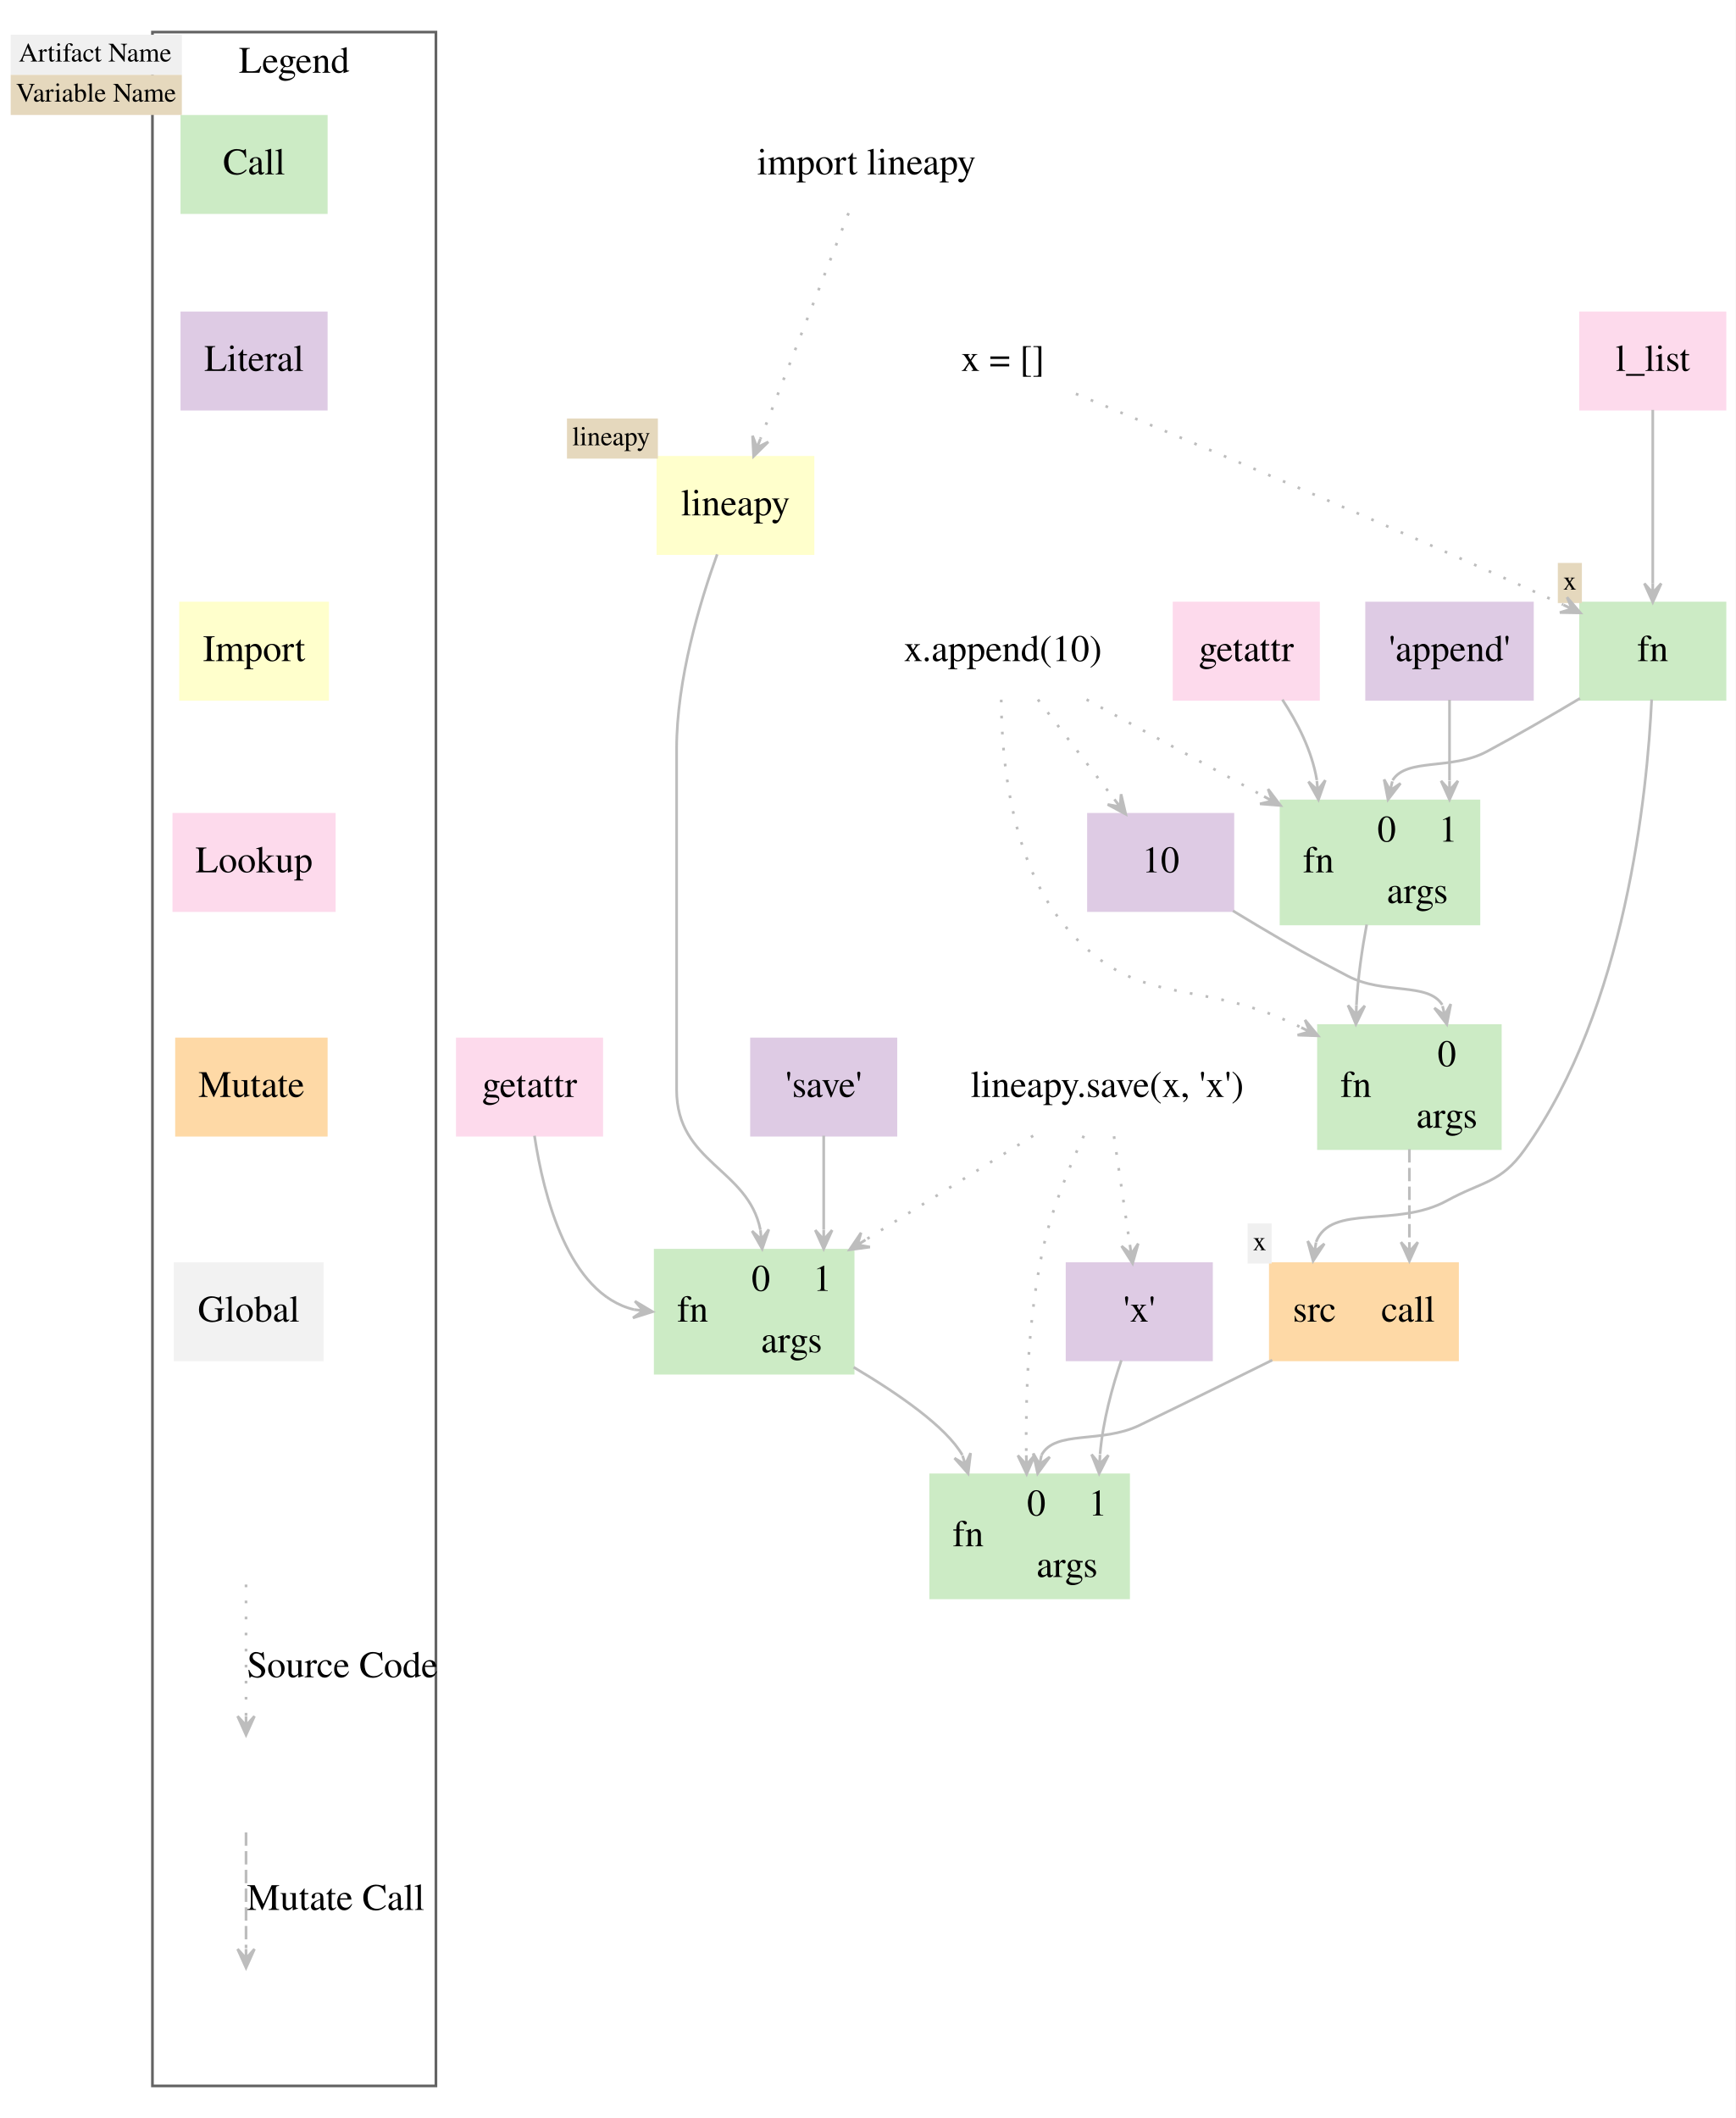
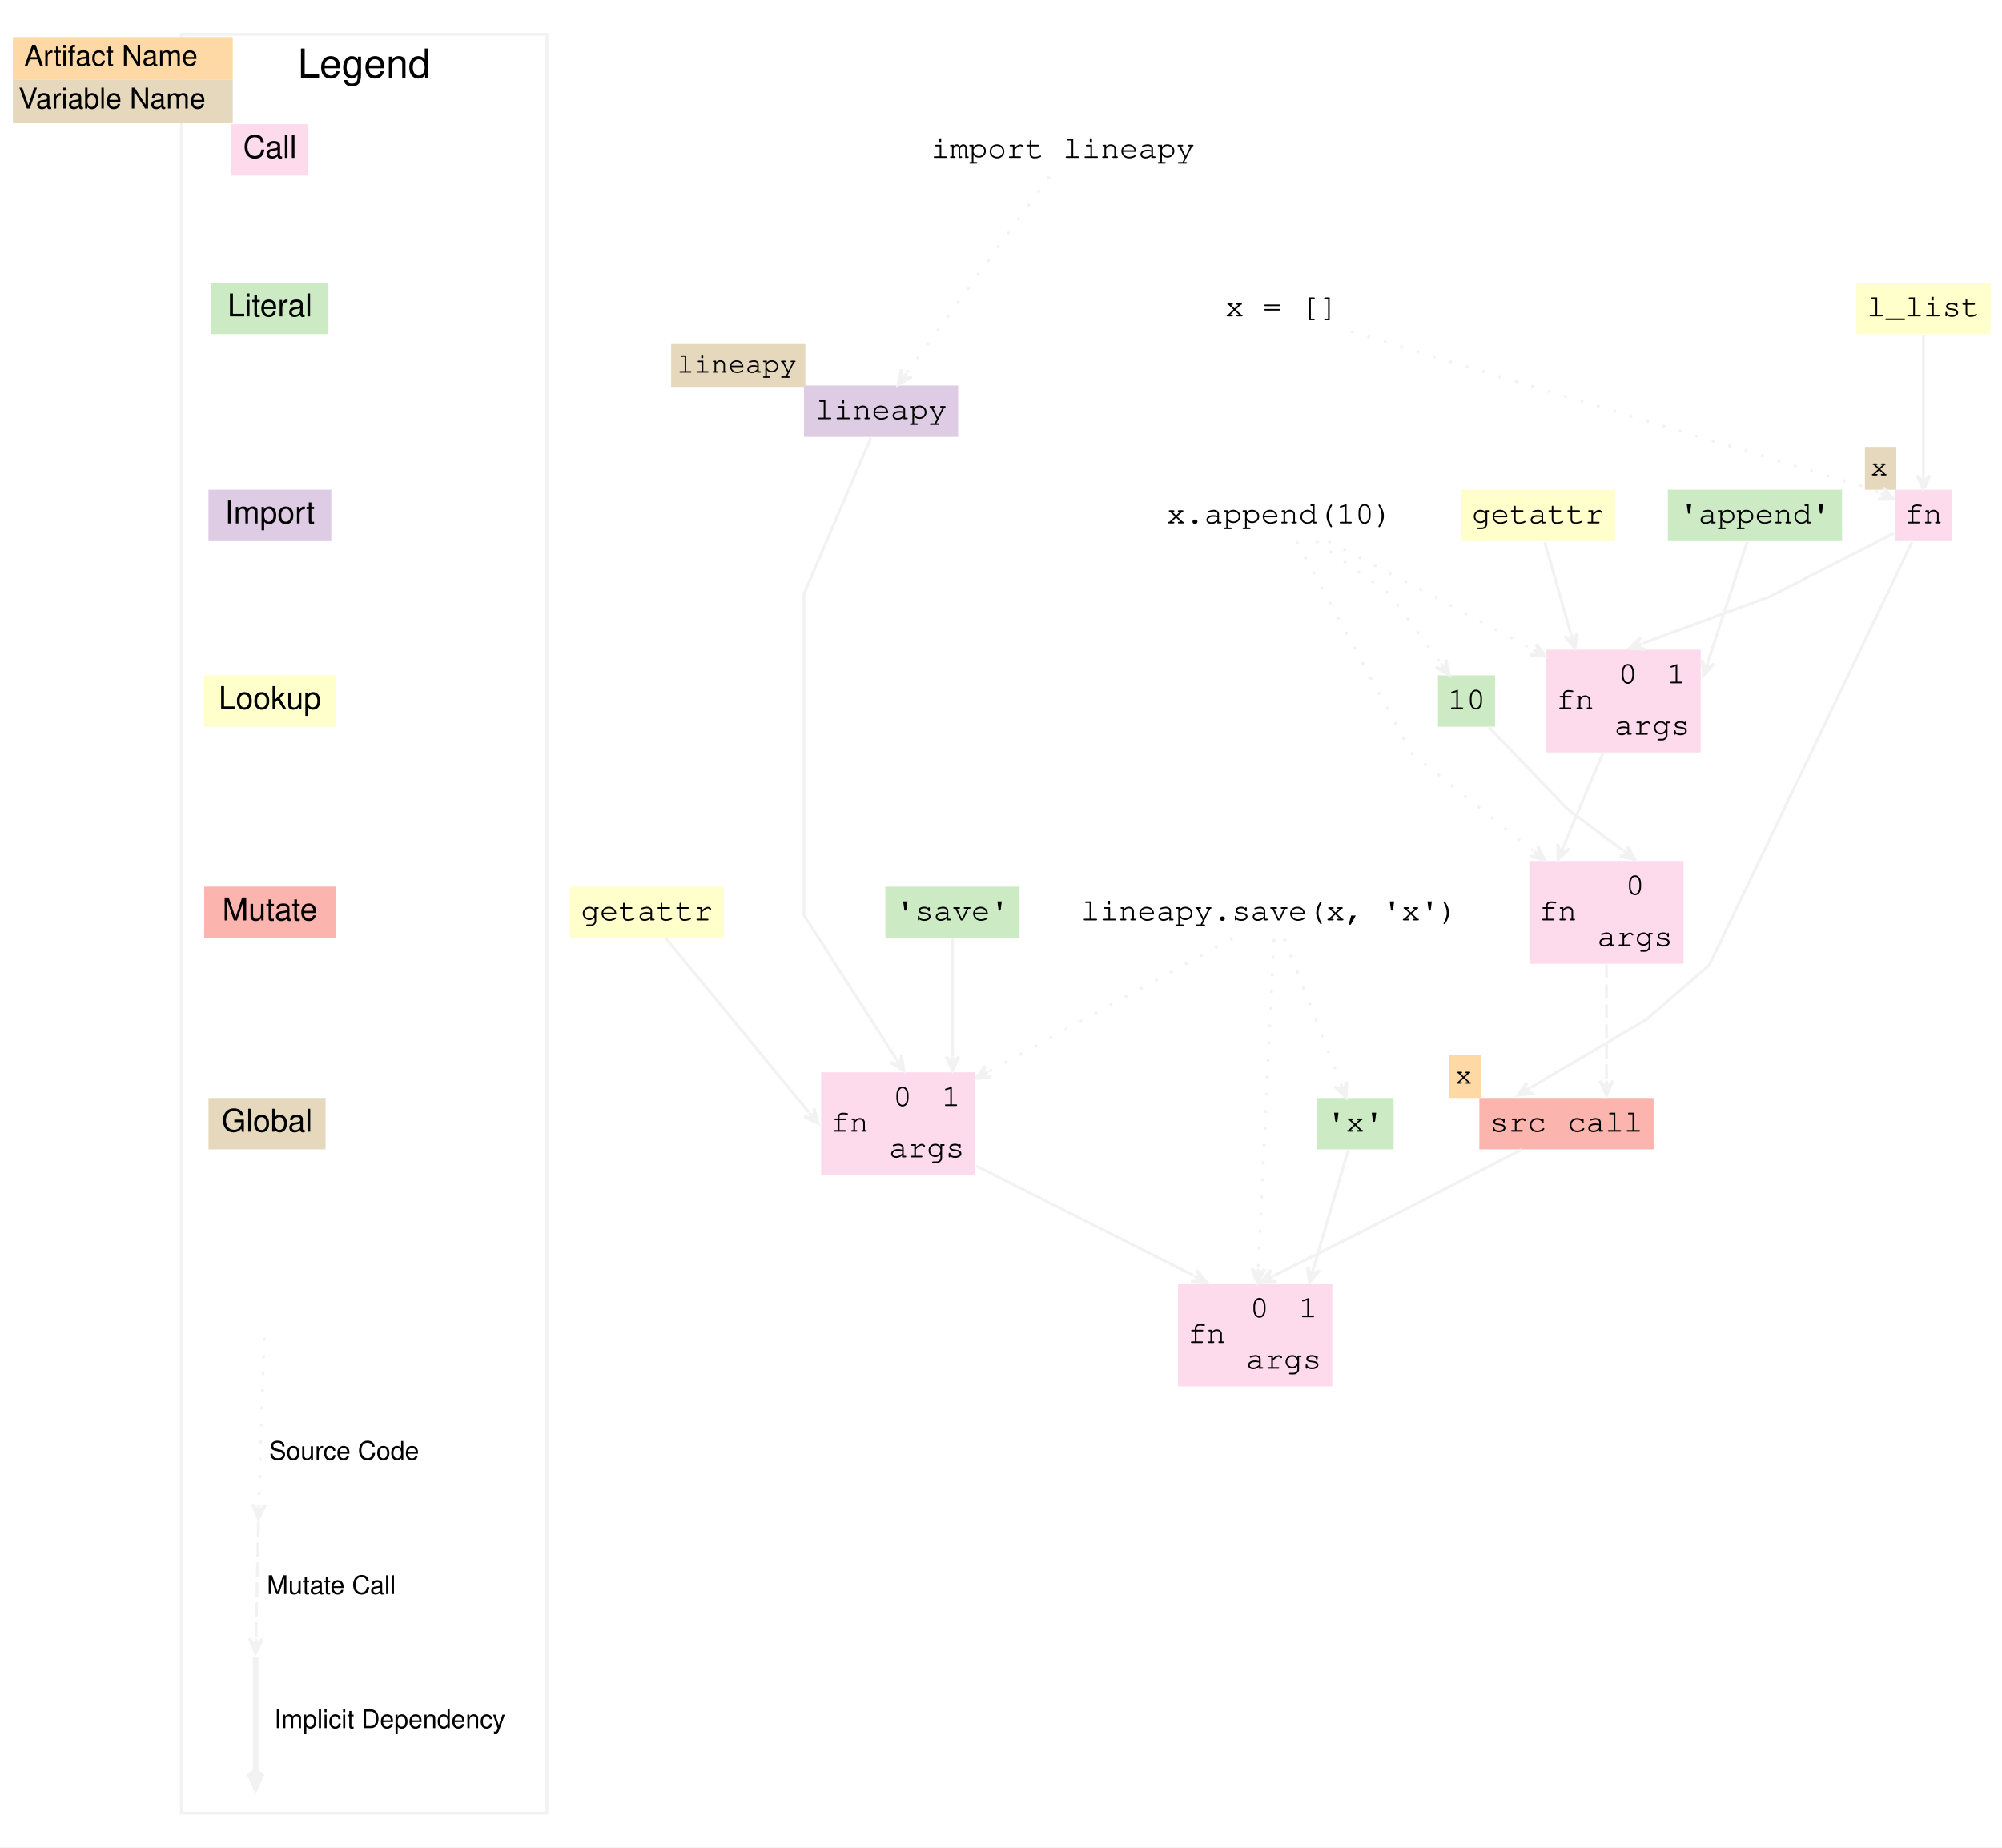
- <svg xmlns="http://www.w3.org/2000/svg" width="649pt" height="792pt" viewBox="0.00 0.00 649.00 792.00">
-   <g id="graph0" class="graph" transform="scale(1 1) rotate(0) translate(4 788)">
-     <polygon fill="white" stroke="transparent" points="-4,4 -4,-788 645,-788 645,4 -4,4" />
-     <g id="clust1" class="cluster">
-       <polygon fill="none" stroke="#636363" points="53,-8 53,-776 159,-776 159,-8 53,-8" />
-       <text text-anchor="middle" x="106" y="-760.8" font-family="Times,serif" font-size="14.00">Legend</text>
-     </g>
-     <g id="node1" class="node">
-       <polygon fill="#ccebc5" stroke="#ccebc5" points="64,-708.5 64,-744.5 118,-744.5 118,-708.5 64,-708.5" />
-       <text text-anchor="middle" x="91" y="-722.8" font-family="Times,serif" font-size="14.00">Call</text>
-       <polygon fill="#f0f0f0" stroke="transparent" points="0,-760 0,-775 64,-775 64,-760 0,-760" />
-       <text text-anchor="start" x="3" y="-765" font-family="Times,serif" font-size="10.00">Artifact Name</text>
-       <polygon fill="#e5d8bd" stroke="transparent" points="0,-745 0,-760 64,-760 64,-745 0,-745" />
-       <text text-anchor="start" x="2" y="-750" font-family="Times,serif" font-size="10.00">Variable Name</text>
-     </g>
-     <g id="node2" class="node">
-       <polygon fill="#decbe4" stroke="#decbe4" points="118,-671 64,-671 64,-635 118,-635 118,-671" />
-       <text text-anchor="middle" x="91" y="-649.3" font-family="Times,serif" font-size="14.00">Literal</text>
-     </g>
-     <g id="node3" class="node">
-       <polygon fill="#ffffcc" stroke="#ffffcc" points="118.5,-562.5 63.5,-562.5 63.5,-526.5 118.5,-526.5 118.5,-562.5" />
-       <text text-anchor="middle" x="91" y="-540.8" font-family="Times,serif" font-size="14.00">Import</text>
-     </g>
-     <g id="node4" class="node">
-       <polygon fill="#fddaec" stroke="#fddaec" points="121,-483.5 61,-483.5 61,-447.5 121,-447.5 121,-483.5" />
-       <text text-anchor="middle" x="91" y="-461.8" font-family="Times,serif" font-size="14.00">Lookup</text>
-     </g>
-     <g id="node5" class="node">
-       <polygon fill="#fed9a6" stroke="#fed9a6" points="62,-363.5 62,-399.5 118,-399.5 118,-363.5 62,-363.5" />
-       <text text-anchor="middle" x="90" y="-377.8" font-family="Times,serif" font-size="14.00">Mutate</text>
-     </g>
-     <g id="node6" class="node">
-       <polygon fill="#f2f2f2" stroke="#f2f2f2" points="116.5,-315.5 61.5,-315.5 61.5,-279.5 116.5,-279.5 116.5,-315.5" />
-       <text text-anchor="middle" x="89" y="-293.8" font-family="Times,serif" font-size="14.00">Global</text>
-     </g>
-     <g id="edge7" class="edge">
-       <path fill="none" stroke="#bdbdbd" stroke-dasharray="1,5" d="M88,-195.48C88,-181.66 88,-162 88,-146.49" />
-       <polygon fill="#bdbdbd" stroke="#bdbdbd" points="88,-139.25 91.15,-146.25 88,-142.75 88,-146.25 88,-146.25 88,-146.25 88,-142.75 84.85,-146.25 88,-139.25 88,-139.25" />
-       <text text-anchor="middle" x="124" y="-160.8" font-family="Times,serif" font-size="14.00">Source Code</text>
-     </g>
-     <g id="edge8" class="edge">
-       <path fill="none" stroke="#bdbdbd" stroke-dasharray="5,2" d="M88,-102.8C88,-90.36 88,-73.36 88,-59.5" />
-       <polygon fill="#bdbdbd" stroke="#bdbdbd" points="88,-52.18 91.15,-59.18 88,-55.68 88,-59.18 88,-59.18 88,-59.18 88,-55.68 84.85,-59.18 88,-52.18 88,-52.18" />
-       <text text-anchor="middle" x="121.5" y="-73.8" font-family="Times,serif" font-size="14.00">Mutate Call</text>
-     </g>
-     <g id="node10" class="node">
-       <polygon fill="#ffffcc" stroke="#ffffcc" points="300,-617 242,-617 242,-581 300,-581 300,-617" />
-       <text text-anchor="middle" x="271" y="-595.3" font-family="Times,serif" font-size="14.00">lineapy</text>
-       <polygon fill="#e5d8bd" stroke="transparent" points="208,-616.5 208,-631.5 242,-631.5 242,-616.5 208,-616.5" />
-       <text text-anchor="start" x="210" y="-621.5" font-family="Times,serif" font-size="10.00">lineapy</text>
-     </g>
-     <g id="node22" class="node">
-       <polygon fill="#ccebc5" stroke="#ccebc5" points="241,-274.5 241,-320.5 315,-320.5 315,-274.5 241,-274.5" />
-       <text text-anchor="middle" x="255" y="-293.8" font-family="Times,serif" font-size="14.00">fn</text>
-       <polyline fill="none" stroke="#ccebc5" points="269,-274.5 269,-320.5 " />
-       <text text-anchor="middle" x="280.5" y="-305.3" font-family="Times,serif" font-size="14.00">0</text>
-       <polyline fill="none" stroke="#ccebc5" points="292,-297.5 292,-320.5 " />
-       <text text-anchor="middle" x="303.5" y="-305.3" font-family="Times,serif" font-size="14.00">1</text>
-       <polyline fill="none" stroke="#ccebc5" points="269,-297.5 315,-297.5 " />
-       <text text-anchor="middle" x="292" y="-282.3" font-family="Times,serif" font-size="14.00">args</text>
-     </g>
-     <g id="edge18" class="edge">
-       <path fill="none" stroke="#bdbdbd" d="M264.16,-580.72C257.7,-562.82 249,-533.9 249,-508 249,-508 249,-508 249,-380.5 249,-353.05 275.74,-351.16 280.33,-328.1" />
-       <polygon fill="#bdbdbd" stroke="#bdbdbd" points="281,-321 283.48,-328.26 280.67,-324.48 280.34,-327.97 280.34,-327.97 280.34,-327.97 280.67,-324.48 277.21,-327.67 281,-321 281,-321" />
-     </g>
-     <g id="node11" class="node">
-       <polygon fill="#fddaec" stroke="#fddaec" points="641,-671 587,-671 587,-635 641,-635 641,-671" />
-       <text text-anchor="middle" x="614" y="-649.3" font-family="Times,serif" font-size="14.00">l_list</text>
-     </g>
-     <g id="node12" class="node">
-       <polygon fill="#ccebc5" stroke="#ccebc5" points="587,-526.5 587,-562.5 641,-562.5 641,-526.5 587,-526.5" />
-       <text text-anchor="middle" x="614" y="-540.8" font-family="Times,serif" font-size="14.00">fn</text>
-       <polygon fill="#e5d8bd" stroke="transparent" points="578.5,-562.5 578.5,-577.5 587.5,-577.5 587.5,-562.5 578.5,-562.5" />
-       <text text-anchor="start" x="580.5" y="-567.5" font-family="Times,serif" font-size="10.00">x</text>
-     </g>
-     <g id="edge9" class="edge">
-       <path fill="none" stroke="#bdbdbd" d="M614,-634.73C614,-617.18 614,-589.81 614,-569.81" />
-       <polygon fill="#bdbdbd" stroke="#bdbdbd" points="614,-562.81 617.15,-569.81 614,-566.31 614,-569.81 614,-569.81 614,-569.81 614,-566.31 610.85,-569.81 614,-562.81 614,-562.81" />
-     </g>
-     <g id="node16" class="node">
-       <polygon fill="#ccebc5" stroke="#ccebc5" points="475,-442.5 475,-488.5 549,-488.5 549,-442.5 475,-442.5" />
-       <text text-anchor="middle" x="489" y="-461.8" font-family="Times,serif" font-size="14.00">fn</text>
-       <polyline fill="none" stroke="#ccebc5" points="503,-442.5 503,-488.5 " />
-       <text text-anchor="middle" x="514.5" y="-473.3" font-family="Times,serif" font-size="14.00">0</text>
-       <polyline fill="none" stroke="#ccebc5" points="526,-465.5 526,-488.5 " />
-       <text text-anchor="middle" x="537.5" y="-473.3" font-family="Times,serif" font-size="14.00">1</text>
-       <polyline fill="none" stroke="#ccebc5" points="503,-465.5 549,-465.5 " />
-       <text text-anchor="middle" x="526" y="-450.3" font-family="Times,serif" font-size="14.00">args</text>
-     </g>
-     <g id="edge11" class="edge">
-       <path fill="none" stroke="#bdbdbd" d="M586.8,-526.86C576.06,-520.45 563.56,-513.2 552,-507 538.66,-499.84 522.04,-504.74 516.72,-496.24" />
-       <polygon fill="#bdbdbd" stroke="#bdbdbd" points="515,-489 519.68,-495.08 515.81,-492.41 516.62,-495.81 516.62,-495.81 516.62,-495.81 515.81,-492.41 513.55,-496.54 515,-489 515,-489" />
-     </g>
-     <g id="node17" class="node">
-       <polygon fill="#fed9a6" stroke="#fed9a6" points="471,-279.5 471,-315.5 541,-315.5 541,-279.5 471,-279.5" />
-       <text text-anchor="middle" x="487.5" y="-293.8" font-family="Times,serif" font-size="14.00">src</text>
-       <polyline fill="none" stroke="#fed9a6" points="504,-279.5 504,-315.5 " />
-       <text text-anchor="middle" x="522.5" y="-293.8" font-family="Times,serif" font-size="14.00">call</text>
-       <polygon fill="#f0f0f0" stroke="transparent" points="462.5,-315.5 462.5,-330.5 471.5,-330.5 471.5,-315.5 462.5,-315.5" />
-       <text text-anchor="start" x="464.5" y="-320.5" font-family="Times,serif" font-size="10.00">x</text>
-     </g>
-     <g id="edge13" class="edge">
-       <path fill="none" stroke="#bdbdbd" d="M613.59,-526.44C611.94,-491.58 603.99,-410.99 566,-358 557.02,-345.48 550.51,-346.41 537,-339 518.14,-328.66 493.61,-338.03 488.12,-323.61" />
-       <polygon fill="#bdbdbd" stroke="#bdbdbd" points="487,-316.5 491.2,-322.92 487.55,-319.96 488.09,-323.41 488.09,-323.41 488.09,-323.41 487.55,-319.96 484.98,-323.91 487,-316.5 487,-316.5" />
-     </g>
-     <g id="node13" class="node">
-       <polygon fill="#decbe4" stroke="#decbe4" points="457,-483.5 403,-483.5 403,-447.5 457,-447.5 457,-483.5" />
-       <text text-anchor="middle" x="430" y="-461.8" font-family="Times,serif" font-size="14.00">10</text>
-     </g>
-     <g id="node18" class="node">
-       <polygon fill="#ccebc5" stroke="#ccebc5" points="489,-358.5 489,-404.5 557,-404.5 557,-358.5 489,-358.5" />
-       <text text-anchor="middle" x="503" y="-377.8" font-family="Times,serif" font-size="14.00">fn</text>
-       <polyline fill="none" stroke="#ccebc5" points="517,-358.5 517,-404.5 " />
-       <text text-anchor="middle" x="537" y="-389.3" font-family="Times,serif" font-size="14.00">0</text>
-       <polyline fill="none" stroke="#ccebc5" points="517,-381.5 557,-381.5 " />
-       <text text-anchor="middle" x="537" y="-366.3" font-family="Times,serif" font-size="14.00">args</text>
-     </g>
-     <g id="edge16" class="edge">
-       <path fill="none" stroke="#bdbdbd" d="M457.04,-447.4C460.05,-445.56 463.08,-443.73 466,-442 480.9,-433.19 484.66,-431.01 500,-423 513.42,-415.99 529.99,-420.79 535.29,-412.26" />
-       <polygon fill="#bdbdbd" stroke="#bdbdbd" points="537,-405 538.46,-412.54 536.2,-408.41 535.39,-411.81 535.39,-411.81 535.39,-411.81 536.2,-408.41 532.33,-411.09 537,-405 537,-405" />
-     </g>
-     <g id="node14" class="node">
-       <polygon fill="#fddaec" stroke="#fddaec" points="489,-562.5 435,-562.5 435,-526.5 489,-526.5 489,-562.5" />
-       <text text-anchor="middle" x="462" y="-540.8" font-family="Times,serif" font-size="14.00">getattr</text>
-     </g>
-     <g id="edge10" class="edge">
-       <path fill="none" stroke="#bdbdbd" d="M475.5,-526.39C481.04,-517.98 486.57,-507.3 488.39,-496.28" />
-       <polygon fill="#bdbdbd" stroke="#bdbdbd" points="489,-489 491.55,-496.24 488.71,-492.49 488.41,-495.98 488.41,-495.98 488.41,-495.98 488.71,-492.49 485.27,-495.71 489,-489 489,-489" />
-     </g>
-     <g id="node15" class="node">
-       <polygon fill="#decbe4" stroke="#decbe4" points="569,-562.5 507,-562.5 507,-526.5 569,-526.5 569,-562.5" />
-       <text text-anchor="middle" x="538" y="-540.8" font-family="Times,serif" font-size="14.00">'append'</text>
-     </g>
-     <g id="edge12" class="edge">
-       <path fill="none" stroke="#bdbdbd" d="M538,-526.32C538,-517.6 538,-506.66 538,-496.16" />
-       <polygon fill="#bdbdbd" stroke="#bdbdbd" points="538,-489 541.15,-496 538,-492.5 538,-496 538,-496 538,-496 538,-492.5 534.85,-496 538,-489 538,-489" />
-     </g>
-     <g id="edge15" class="edge">
-       <path fill="none" stroke="#bdbdbd" d="M507.03,-442.3C505.33,-433.25 503.73,-422.49 503.19,-412.1" />
-       <polygon fill="#bdbdbd" stroke="#bdbdbd" points="503,-405 506.34,-411.91 503.1,-408.5 503.19,-412 503.19,-412 503.19,-412 503.1,-408.5 500.04,-412.08 503,-405 503,-405" />
-     </g>
-     <g id="node23" class="node">
-       <polygon fill="#ccebc5" stroke="#ccebc5" points="344,-190.5 344,-236.5 418,-236.5 418,-190.5 344,-190.5" />
-       <text text-anchor="middle" x="358" y="-209.8" font-family="Times,serif" font-size="14.00">fn</text>
-       <polyline fill="none" stroke="#ccebc5" points="372,-190.5 372,-236.5 " />
-       <text text-anchor="middle" x="383.5" y="-221.3" font-family="Times,serif" font-size="14.00">0</text>
-       <polyline fill="none" stroke="#ccebc5" points="395,-213.5 395,-236.5 " />
-       <text text-anchor="middle" x="406.5" y="-221.3" font-family="Times,serif" font-size="14.00">1</text>
-       <polyline fill="none" stroke="#ccebc5" points="372,-213.5 418,-213.5 " />
-       <text text-anchor="middle" x="395" y="-198.3" font-family="Times,serif" font-size="14.00">args</text>
-     </g>
-     <g id="edge21" class="edge">
-       <path fill="none" stroke="#bdbdbd" d="M471.73,-279.41C456.53,-271.87 438.4,-262.93 422,-255 407.81,-248.13 390.51,-253.34 385.45,-243.91" />
-       <polygon fill="#bdbdbd" stroke="#bdbdbd" points="384,-237 388.52,-243.2 384.72,-240.43 385.44,-243.85 385.44,-243.85 385.44,-243.85 384.72,-240.43 382.36,-244.5 384,-237 384,-237" />
-     </g>
-     <g id="edge14" class="edge">
-       <path fill="none" stroke="#bdbdbd" stroke-dasharray="5,2" d="M523,-358.29C523,-348.09 523,-335.65 523,-323.79" />
-       <polygon fill="#bdbdbd" stroke="#bdbdbd" points="523,-316.5 526.15,-323.5 523,-320 523,-323.5 523,-323.5 523,-323.5 523,-320 519.85,-323.5 523,-316.5 523,-316.5" />
-     </g>
-     <g id="node19" class="node">
-       <polygon fill="#decbe4" stroke="#decbe4" points="449,-315.5 395,-315.5 395,-279.5 449,-279.5 449,-315.5" />
-       <text text-anchor="middle" x="422" y="-293.8" font-family="Times,serif" font-size="14.00">'x'</text>
-     </g>
-     <g id="edge22" class="edge">
-       <path fill="none" stroke="#bdbdbd" d="M415.29,-279.34C411.95,-269.53 408.4,-256.73 407.33,-244.27" />
-       <polygon fill="#bdbdbd" stroke="#bdbdbd" points="407,-237 410.46,-243.85 407.16,-240.5 407.31,-243.99 407.31,-243.99 407.31,-243.99 407.16,-240.5 404.17,-244.13 407,-237 407,-237" />
-     </g>
-     <g id="node20" class="node">
-       <polygon fill="#fddaec" stroke="#fddaec" points="221,-399.5 167,-399.5 167,-363.5 221,-363.5 221,-399.5" />
-       <text text-anchor="middle" x="194" y="-377.8" font-family="Times,serif" font-size="14.00">getattr</text>
-     </g>
-     <g id="edge17" class="edge">
-       <path fill="none" stroke="#bdbdbd" d="M195.85,-363.3C199.23,-340.99 208.48,-304.19 233.04,-298.31" />
-       <polygon fill="#bdbdbd" stroke="#bdbdbd" points="240,-297.5 233.41,-301.43 236.52,-297.9 233.05,-298.3 233.05,-298.3 233.05,-298.3 236.52,-297.9 232.68,-295.18 240,-297.5 240,-297.5" />
-     </g>
-     <g id="node21" class="node">
-       <polygon fill="#decbe4" stroke="#decbe4" points="331,-399.5 277,-399.5 277,-363.5 331,-363.5 331,-399.5" />
-       <text text-anchor="middle" x="304" y="-377.8" font-family="Times,serif" font-size="14.00">'save'</text>
-     </g>
-     <g id="edge19" class="edge">
-       <path fill="none" stroke="#bdbdbd" d="M304,-363.32C304,-353.38 304,-340.45 304,-328.14" />
-       <polygon fill="#bdbdbd" stroke="#bdbdbd" points="304,-321 307.15,-328 304,-324.5 304,-328 304,-328 304,-328 304,-324.5 300.85,-328 304,-321 304,-321" />
-     </g>
-     <g id="edge20" class="edge">
-       <path fill="none" stroke="#bdbdbd" d="M315.19,-276.74C332.16,-266.68 349.82,-254.39 355.84,-243.91" />
-       <polygon fill="#bdbdbd" stroke="#bdbdbd" points="358,-237 358.92,-244.62 356.96,-240.34 355.91,-243.68 355.91,-243.68 355.91,-243.68 356.96,-240.34 352.91,-242.74 358,-237 358,-237" />
-     </g>
-     <g id="node24" class="node">
-       <text text-anchor="middle" x="320" y="-722.8" font-family="Times,serif" font-size="14.00">import lineapy</text>
-     </g>
-     <g id="edge23" class="edge">
-       <path fill="none" stroke="#bdbdbd" stroke-dasharray="1,5" d="M313.29,-708.31C304.76,-686.47 289.99,-648.64 280.36,-623.97" />
-       <polygon fill="#bdbdbd" stroke="#bdbdbd" points="277.79,-617.38 283.27,-622.76 279.06,-620.64 280.33,-623.9 280.33,-623.9 280.33,-623.9 279.06,-620.64 277.4,-625.05 277.79,-617.38 277.79,-617.38" />
-     </g>
-     <g id="node25" class="node">
-       <text text-anchor="middle" x="371" y="-649.3" font-family="Times,serif" font-size="14.00">x = []</text>
-     </g>
-     <g id="edge25" class="edge">
-       <path fill="none" stroke="#bdbdbd" stroke-dasharray="1,5" d="M398.3,-640.74C438.07,-624.22 514.15,-592.22 578,-563 578.82,-562.63 579.64,-562.24 580.48,-561.86" />
-       <polygon fill="#bdbdbd" stroke="#bdbdbd" points="586.94,-558.82 581.94,-564.65 583.77,-560.31 580.6,-561.8 580.6,-561.8 580.6,-561.8 583.77,-560.31 579.26,-558.95 586.94,-558.82 586.94,-558.82" />
-     </g>
-     <g id="node26" class="node">
-       <text text-anchor="middle" x="371" y="-540.8" font-family="Times,serif" font-size="14.00">x.append(10)</text>
-     </g>
-     <g id="edge27" class="edge">
-       <path fill="none" stroke="#bdbdbd" stroke-dasharray="1,5" d="M384.09,-526.41C392.5,-515.45 403.5,-501.08 412.63,-489.17" />
-       <polygon fill="#bdbdbd" stroke="#bdbdbd" points="416.94,-483.54 415.19,-491.01 414.81,-486.32 412.69,-489.1 412.69,-489.1 412.69,-489.1 414.81,-486.32 410.18,-487.18 416.94,-483.54 416.94,-483.54" />
-     </g>
-     <g id="edge28" class="edge">
-       <path fill="none" stroke="#bdbdbd" stroke-dasharray="1,5" d="M402.29,-526.41C421.79,-515.77 447.15,-501.92 468.57,-490.22" />
-       <polygon fill="#bdbdbd" stroke="#bdbdbd" points="474.79,-486.82 470.16,-492.94 471.72,-488.5 468.65,-490.17 468.65,-490.17 468.65,-490.17 471.72,-488.5 467.14,-487.41 474.79,-486.82 474.79,-486.82" />
-     </g>
-     <g id="edge29" class="edge">
-       <path fill="none" stroke="#bdbdbd" stroke-dasharray="1,5" d="M370.38,-526.37C370.5,-504.38 373.9,-466.17 394,-442 420.6,-410.01 442.43,-422.88 480,-405 480.81,-404.61 481.63,-404.22 482.46,-403.82" />
-       <polygon fill="#bdbdbd" stroke="#bdbdbd" points="488.85,-400.67 483.97,-406.59 485.71,-402.22 482.57,-403.76 482.57,-403.76 482.57,-403.76 485.71,-402.22 481.18,-400.94 488.85,-400.67 488.85,-400.67" />
-     </g>
-     <g id="node27" class="node">
-       <text text-anchor="middle" x="410" y="-377.8" font-family="Times,serif" font-size="14.00">lineapy.save(x, 'x')</text>
-     </g>
-     <g id="edge31" class="edge">
-       <path fill="none" stroke="#bdbdbd" stroke-dasharray="1,5" d="M412.54,-363.11C414.26,-351.4 416.54,-335.79 418.44,-322.85" />
-       <polygon fill="#bdbdbd" stroke="#bdbdbd" points="419.5,-315.58 421.6,-322.97 418.99,-319.05 418.49,-322.51 418.49,-322.51 418.49,-322.51 418.99,-319.05 415.37,-322.05 419.5,-315.58 419.5,-315.58" />
-     </g>
-     <g id="edge32" class="edge">
-       <path fill="none" stroke="#bdbdbd" stroke-dasharray="1,5" d="M382.33,-363.31C364.24,-352.07 340.28,-337.19 319.88,-324.52" />
-       <polygon fill="#bdbdbd" stroke="#bdbdbd" points="313.67,-320.66 321.28,-321.68 316.65,-322.51 319.62,-324.35 319.62,-324.35 319.62,-324.35 316.65,-322.51 317.96,-327.03 313.67,-320.66 313.67,-320.66" />
-     </g>
-     <g id="edge33" class="edge">
-       <path fill="none" stroke="#bdbdbd" stroke-dasharray="1,5" d="M401.26,-363.29C395.81,-351.67 389.23,-335.8 386,-321 380.41,-295.44 379.47,-265.64 379.75,-244.08" />
-       <polygon fill="#bdbdbd" stroke="#bdbdbd" points="379.89,-236.81 382.9,-243.87 379.82,-240.31 379.75,-243.81 379.75,-243.81 379.75,-243.81 379.82,-240.31 376.6,-243.75 379.89,-236.81 379.89,-236.81" />
+ <svg xmlns="http://www.w3.org/2000/svg" width="701pt" height="647pt" viewBox="0 0 701 647">
+   <g class="graph" transform="scale(1) translate(4 643)">
+     <polygon points="-4 4 -4 -643 697 -643 697 4" fill="#fff" stroke="transparent" />
+     <g class="cluster">
+       <polygon points="59.5 -8 59.5 -631 187.5 -631 187.5 -8" fill="none" stroke="#f2f2f2" />
+       <text x="123.5" y="-615.8" font-family="Helvetica,sans-Serif" font-size="14" text-anchor="middle">Legend</text>
+     </g>
+     <g class="node">
+       <polygon points="77 -581.5 77 -599.5 104 -599.5 104 -581.5" fill="#fddaec" stroke="#f2f2f2" stroke-width="0" />
+       <text x="90.5" y="-587.7" fill="#000000" font-family="Helvetica,sans-Serif" font-size="11" text-anchor="middle">Call</text>
+       <polygon points="0.5 -615 0.5 -630 77.5 -630 77.5 -615" fill="#fed9a6" stroke="transparent" />
+       <text x="4.5" y="-620" fill="#000000" font-family="Helvetica,sans-Serif" font-size="10">Artifact Name</text>
+       <polygon points="0.5 -600 0.5 -615 77.5 -615 77.5 -600" fill="#e5d8bd" stroke="transparent" />
+       <text x="2.5" y="-605" fill="#000000" font-family="Helvetica,sans-Serif" font-size="10">Variable Name</text>
+       <polygon points="111 -544 70 -544 70 -526 111 -526" fill="#ccebc5" stroke="#f2f2f2" stroke-width="0" />
+       <text x="90.5" y="-532.2" fill="#000000" font-family="Helvetica,sans-Serif" font-size="11" text-anchor="middle">Literal</text>
+       <polygon points="112 -471.5 69 -471.5 69 -453.5 112 -453.5" fill="#decbe4" stroke="#f2f2f2" stroke-width="0" />
+       <text x="90.5" y="-459.7" fill="#000000" font-family="Helvetica,sans-Serif" font-size="11" text-anchor="middle">Import</text>
+       <polygon points="113.5 -406.5 67.5 -406.5 67.5 -388.5 113.5 -388.5" fill="#ffc" stroke="#f2f2f2" stroke-width="0" />
+       <text x="90.5" y="-394.7" fill="#000000" font-family="Helvetica,sans-Serif" font-size="11" text-anchor="middle">Lookup</text>
+       <polygon points="67.5 -314.5 67.5 -332.5 113.5 -332.5 113.5 -314.5" fill="#fbb4ae" stroke="#f2f2f2" stroke-width="0" />
+       <text x="90.5" y="-320.7" fill="#000000" font-family="Helvetica,sans-Serif" font-size="11" text-anchor="middle">Mutate</text>
+       <polygon points="110 -258.5 69 -258.5 69 -240.5 110 -240.5" fill="#e5d8bd" stroke="#f2f2f2" stroke-width="0" />
+       <text x="89.5" y="-246.7" fill="#000000" font-family="Helvetica,sans-Serif" font-size="11" text-anchor="middle">Global</text>
+     </g>
+     <g class="edge">
+       <path d="m88.5-174.45c-0.05 1.58-1.37 43.52-1.84 58.33" fill="none" stroke="#f2f2f2" stroke-dasharray="1,5" />
+       <polygon points="86.5 -111.04 88.91 -115.97 86.58 -113.54 86.66 -116.04 86.66 -116.04 86.66 -116.04 86.58 -113.54 84.41 -116.11 86.5 -111.04" fill="#f2f2f2" stroke="#f2f2f2" />
+       <text x="116.5" y="-131.8" font-family="Helvetica,sans-Serif" font-size="9" text-anchor="middle">Source Code</text>
+       <path d="m86.5-109.87c-0.05 2.11-0.63 28.8-0.88 40.47" fill="none" stroke="#f2f2f2" stroke-dasharray="5,2" />
+       <polygon points="85.5 -64.12 87.86 -69.07 85.56 -66.62 85.61 -69.12 85.61 -69.12 85.61 -69.12 85.56 -66.62 83.36 -69.17 85.5 -64.12" fill="#f2f2f2" stroke="#f2f2f2" />
+       <text x="112" y="-84.8" font-family="Helvetica,sans-Serif" font-size="9" text-anchor="middle">Mutate Call</text>
+       <path d="m85.5-62.87v40.47" fill="none" stroke="#f2f2f2" stroke-width="2" />
+       <polygon points="85.5 -17.12 87.75 -22.12 86 -19.62 86 -22.12 85.5 -22.12 85 -22.12 85 -19.62 83.25 -22.12 85.5 -17.12" fill="#f2f2f2" stroke="#f2f2f2" stroke-width="2" />
+       <text x="132.5" y="-37.8" font-family="Helvetica,sans-Serif" font-size="9" text-anchor="middle">Implicit Dependency</text>
+     </g>
+     <g class="node">
+       <polygon points="331.5 -508 277.5 -508 277.5 -490 331.5 -490" fill="#decbe4" stroke="#f2f2f2" stroke-width="0" />
+       <text x="304.5" y="-496.2" fill="#000000" font-family="Courier,monospace" font-size="11" text-anchor="middle">lineapy</text>
+       <polygon points="231 -507.5 231 -522.5 278 -522.5 278 -507.5" fill="#e5d8bd" stroke="transparent" />
+       <text x="233" y="-512.5" fill="#000000" font-family="Courier,monospace" font-size="10">lineapy</text>
+       <polygon points="283.5 -231.5 283.5 -267.5 337.5 -267.5 337.5 -231.5" fill="#fddaec" stroke="#f2f2f2" stroke-width="0" />
+       <text x="293.5" y="-246.7" fill="#000000" font-family="Courier,monospace" font-size="11" text-anchor="middle">fn</text>
+       <polyline points="303.5 -231.5 303.5 -267.5" fill="none" stroke="#f2f2f2" stroke-width="0" />
+       <text x="312" y="-255.7" fill="#000000" font-family="Courier,monospace" font-size="11" text-anchor="middle">0</text>
+       <polyline points="320.5 -249.5 320.5 -267.5" fill="none" stroke="#f2f2f2" stroke-width="0" />
+       <text x="329" y="-255.7" fill="#000000" font-family="Courier,monospace" font-size="11" text-anchor="middle">1</text>
+       <polyline points="303.5 -249.5 337.5 -249.5" fill="none" stroke="#f2f2f2" stroke-width="0" />
+       <text x="320.5" y="-237.7" fill="#000000" font-family="Courier,monospace" font-size="11" text-anchor="middle">args</text>
+     </g>
+     <g class="edge" stroke="#f2f2f2">
+       <path d="m300.97-489.76c-7.32 17.07-23.47 54.76-23.47 54.76v112.5s24 37.38 32.25 50.22" fill="none" />
+       <polygon points="312.5 -268 311.69 -273.42 311.15 -270.1 309.8 -272.21 309.8 -272.21 309.8 -272.21 311.15 -270.1 307.9 -270.99 312.5 -268" fill="#f2f2f2" />
+     </g>
+     <g class="node">
+       <polygon points="693 -544 646 -544 646 -526 693 -526" fill="#ffc" stroke="#f2f2f2" stroke-width="0" />
+       <text x="669.5" y="-532.2" fill="#000000" font-family="Courier,monospace" font-size="11" text-anchor="middle">l_list</text>
+       <polygon points="659.5 -453.5 659.5 -471.5 679.5 -471.5 679.5 -453.5" fill="#fddaec" stroke="#f2f2f2" stroke-width="0" />
+       <text x="669.5" y="-459.7" fill="#000000" font-family="Courier,monospace" font-size="11" text-anchor="middle">fn</text>
+       <polygon points="649 -471.5 649 -486.5 660 -486.5 660 -471.5" fill="#e5d8bd" stroke="transparent" />
+       <text x="651" y="-476.5" fill="#000000" font-family="Courier,monospace" font-size="10">x</text>
+     </g>
+     <g class="edge" stroke="#f2f2f2">
+       <path d="m669.5-525.8v49.28" fill="none" />
+       <polygon points="669.5 -471.5 671.75 -476.5 669.5 -474 669.5 -476.5 669.5 -476.5 669.5 -476.5 669.5 -474 667.25 -476.5 669.5 -471.5" fill="#f2f2f2" />
+     </g>
+     <g class="node">
+       <polygon points="537.5 -379.5 537.5 -415.5 591.5 -415.5 591.5 -379.5" fill="#fddaec" stroke="#f2f2f2" stroke-width="0" />
+       <text x="547.5" y="-394.7" fill="#000000" font-family="Courier,monospace" font-size="11" text-anchor="middle">fn</text>
+       <polyline points="557.5 -379.5 557.5 -415.5" fill="none" stroke="#f2f2f2" stroke-width="0" />
+       <text x="566" y="-403.7" fill="#000000" font-family="Courier,monospace" font-size="11" text-anchor="middle">0</text>
+       <polyline points="574.5 -397.5 574.5 -415.5" fill="none" stroke="#f2f2f2" stroke-width="0" />
+       <text x="583" y="-403.7" fill="#000000" font-family="Courier,monospace" font-size="11" text-anchor="middle">1</text>
+       <polyline points="557.5 -397.5 591.5 -397.5" fill="none" stroke="#f2f2f2" stroke-width="0" />
+       <text x="574.5" y="-385.7" fill="#000000" font-family="Courier,monospace" font-size="11" text-anchor="middle">args</text>
+     </g>
+     <g class="edge" stroke="#f2f2f2">
+       <path d="m659.09-456.2c-15.69 7.99-43.59 22.2-43.59 22.2s-31.73 11.66-44.12 16.21" fill="none" />
+       <polygon points="566.5 -416 571.97 -415.61 568.85 -416.86 571.19 -417.72 571.19 -417.72 571.19 -417.72 568.85 -416.86 570.42 -419.84 566.5 -416" fill="#f2f2f2" />
+     </g>
+     <g class="node">
+       <polygon points="514 -240.5 514 -258.5 575 -258.5 575 -240.5" fill="#fbb4ae" stroke="#f2f2f2" stroke-width="0" />
+       <text x="527.5" y="-246.7" fill="#000000" font-family="Courier,monospace" font-size="11" text-anchor="middle">src</text>
+       <polyline points="541 -240.5 541 -258.5" fill="none" stroke="#f2f2f2" stroke-width="0" />
+       <text x="558" y="-246.7" fill="#000000" font-family="Courier,monospace" font-size="11" text-anchor="middle">call</text>
+       <polygon points="503.5 -258.5 503.5 -273.5 514.5 -273.5 514.5 -258.5" fill="#fed9a6" stroke="transparent" />
+       <text x="505.5" y="-263.5" fill="#000000" font-family="Courier,monospace" font-size="10">x</text>
+     </g>
+     <g class="edge" stroke="#f2f2f2">
+       <path d="m665.47-453.09c-15.58 32.51-70.97 148.09-70.97 148.09l-22 19s-29.14 17.16-40.52 23.86" fill="none" />
+       <polygon points="527.5 -259.5 532.95 -260.1 529.65 -260.77 531.81 -262.04 531.81 -262.04 531.81 -262.04 529.65 -260.77 530.67 -263.98 527.5 -259.5" fill="#f2f2f2" />
+     </g>
+     <g class="node">
+       <polygon points="519.5 -406.5 499.5 -406.5 499.5 -388.5 519.5 -388.5" fill="#ccebc5" stroke="#f2f2f2" stroke-width="0" />
+       <text x="509.5" y="-394.7" fill="#000000" font-family="Courier,monospace" font-size="11" text-anchor="middle">10</text>
+       <polygon points="531.5 -305.5 531.5 -341.5 585.5 -341.5 585.5 -305.5" fill="#fddaec" stroke="#f2f2f2" stroke-width="0" />
+       <text x="541.5" y="-320.7" fill="#000000" font-family="Courier,monospace" font-size="11" text-anchor="middle">fn</text>
+       <polyline points="551.5 -305.5 551.5 -341.5" fill="none" stroke="#f2f2f2" stroke-width="0" />
+       <text x="568.5" y="-329.7" fill="#000000" font-family="Courier,monospace" font-size="11" text-anchor="middle">0</text>
+       <polyline points="551.5 -323.5 585.5 -323.5" fill="none" stroke="#f2f2f2" stroke-width="0" />
+       <text x="568.5" y="-311.7" fill="#000000" font-family="Courier,monospace" font-size="11" text-anchor="middle">args</text>
+     </g>
+     <g class="edge" stroke="#f2f2f2">
+       <path d="m517.27-388.4c10.31 10.75 27.23 28.4 27.23 28.4s12.94 9.71 19.82 14.86" fill="none" />
+       <polygon points="568.5 -342 565.85 -346.8 566.5 -343.5 564.5 -345 564.5 -345 564.5 -345 566.5 -343.5 563.15 -343.2 568.5 -342" fill="#f2f2f2" />
+     </g>
+     <g class="node">
+       <polygon points="561.5 -471.5 507.5 -471.5 507.5 -453.5 561.5 -453.5" fill="#ffc" stroke="#f2f2f2" stroke-width="0" />
+       <text x="534.5" y="-459.7" fill="#000000" font-family="Courier,monospace" font-size="11" text-anchor="middle">getattr</text>
+     </g>
+     <g class="edge" stroke="#f2f2f2">
+       <path d="m536.88-453.15c2.7 9.44 7.01 24.5 9.21 32.23" fill="none" />
+       <polygon points="547.5 -416 548.29 -421.43 546.81 -418.4 546.13 -420.81 546.13 -420.81 546.13 -420.81 546.81 -418.4 543.96 -420.19 547.5 -416" fill="#f2f2f2" />
+     </g>
+     <g class="node">
+       <polygon points="641 -471.5 580 -471.5 580 -453.5 641 -453.5" fill="#ccebc5" stroke="#f2f2f2" stroke-width="0" />
+       <text x="610.5" y="-459.7" fill="#000000" font-family="Courier,monospace" font-size="11" text-anchor="middle">'append'</text>
+     </g>
+     <g class="edge" stroke="#f2f2f2">
+       <path d="m607.84-453.38c-3.79 11.59-10.65 32.54-13.74 42" fill="none" />
+       <polygon points="592.5 -406.5 596.19 -410.55 593.28 -408.88 594.06 -411.25 594.06 -411.25 594.06 -411.25 593.28 -408.88 591.92 -411.95 592.5 -406.5" fill="#f2f2f2" />
+       <path d="m557.22-379.26c-4.74 11.23-10.58 25.09-13.64 32.33" fill="none" />
+       <polygon points="541.5 -342 545.52 -345.73 542.47 -344.3 543.44 -346.61 543.44 -346.61 543.44 -346.61 542.47 -344.3 541.37 -347.48 541.5 -342" fill="#f2f2f2" />
+     </g>
+     <g class="node">
+       <polygon points="408.5 -157.5 408.5 -193.5 462.5 -193.5 462.5 -157.5" fill="#fddaec" stroke="#f2f2f2" stroke-width="0" />
+       <text x="418.5" y="-172.7" fill="#000000" font-family="Courier,monospace" font-size="11" text-anchor="middle">fn</text>
+       <polyline points="428.5 -157.5 428.5 -193.5" fill="none" stroke="#f2f2f2" stroke-width="0" />
+       <text x="437" y="-181.7" fill="#000000" font-family="Courier,monospace" font-size="11" text-anchor="middle">0</text>
+       <polyline points="445.5 -175.5 445.5 -193.5" fill="none" stroke="#f2f2f2" stroke-width="0" />
+       <text x="454" y="-181.7" fill="#000000" font-family="Courier,monospace" font-size="11" text-anchor="middle">1</text>
+       <polyline points="428.5 -175.5 462.5 -175.5" fill="none" stroke="#f2f2f2" stroke-width="0" />
+       <text x="445.5" y="-163.7" fill="#000000" font-family="Courier,monospace" font-size="11" text-anchor="middle">args</text>
+     </g>
+     <g class="edge" stroke="#f2f2f2">
+       <path d="m528.74-240.4c-20.91 10.75-55.24 28.4-55.24 28.4s-21.54 10.77-31.29 15.65" fill="none" />
+       <polygon points="437.5 -194 442.98 -194.22 439.74 -195.12 441.97 -196.24 441.97 -196.24 441.97 -196.24 439.74 -195.12 440.97 -198.25 437.5 -194" fill="#f2f2f2" />
+       <path d="m558.5-305.28v40.7" fill="none" stroke-dasharray="5,2" />
+       <polygon points="558.5 -259.5 560.75 -264.5 558.5 -262 558.5 -264.5 558.5 -264.5 558.5 -264.5 558.5 -262 556.25 -264.5 558.5 -259.5" fill="#f2f2f2" />
+     </g>
+     <g class="node">
+       <polygon points="484 -258.5 457 -258.5 457 -240.5 484 -240.5" fill="#ccebc5" stroke="#f2f2f2" stroke-width="0" />
+       <text x="470.5" y="-246.7" fill="#000000" font-family="Courier,monospace" font-size="11" text-anchor="middle">'x'</text>
+     </g>
+     <g class="edge" stroke="#f2f2f2">
+       <path d="m468.14-240.46c-3.37 11.49-9.47 32.25-12.22 41.63" fill="none" />
+       <polygon points="454.5 -194 458.07 -198.16 455.2 -196.4 455.91 -198.8 455.91 -198.8 455.91 -198.8 455.2 -196.4 453.75 -199.43 454.5 -194" fill="#f2f2f2" />
+     </g>
+     <g class="node">
+       <polygon points="249.5 -332.5 195.5 -332.5 195.5 -314.5 249.5 -314.5" fill="#ffc" stroke="#f2f2f2" stroke-width="0" />
+       <text x="222.5" y="-320.7" fill="#000000" font-family="Courier,monospace" font-size="11" text-anchor="middle">getattr</text>
+     </g>
+     <g class="edge" stroke="#f2f2f2">
+       <path d="m229.15-314.41c12.82 15.59 40.51 49.28 50.04 60.89" fill="none" />
+       <polygon points="282.5 -249.5 281.06 -254.79 280.91 -251.43 279.33 -253.36 279.33 -253.36 279.33 -253.36 280.91 -251.43 277.59 -251.93 282.5 -249.5" fill="#f2f2f2" />
+     </g>
+     <g class="node">
+       <polygon points="353 -332.5 306 -332.5 306 -314.5 353 -314.5" fill="#ccebc5" stroke="#f2f2f2" stroke-width="0" />
+       <text x="329.5" y="-320.7" fill="#000000" font-family="Courier,monospace" font-size="11" text-anchor="middle">'save'</text>
+     </g>
+     <g class="edge" stroke="#f2f2f2">
+       <path d="m329.5-314.46v41.33" fill="none" />
+       <polygon points="329.5 -268 331.75 -273 329.5 -270.5 329.5 -273 329.5 -273 329.5 -273 329.5 -270.5 327.25 -273 329.5 -268" fill="#f2f2f2" />
+       <path d="m337.75-234.75c26 13.12 63.06 31.82 76.04 38.37" fill="none" />
+       <polygon points="418.5 -194 415.05 -198.26 416.27 -195.13 414.04 -196.25 414.04 -196.25 414.04 -196.25 416.27 -195.13 413.02 -194.24 418.5 -194" fill="#f2f2f2" />
+     </g>
+     <g class="node">
+       <polygon points="420 -599.5 319 -599.5 319 -581.5 420 -581.5" fill="none" stroke="#000" stroke-width="0" />
+       <text x="322" y="-587.7" fill="#000000" font-family="Courier,monospace" font-size="11">import lineapy</text>
+     </g>
+     <g class="edge" stroke="#f2f2f2">
+       <path d="m363.5-581.24c-11.41 15.72-36.33 50.02-49.84 68.63" fill="none" stroke-dasharray="1,5" />
+       <polygon points="310.48 -508.24 315.24 -510.96 311.95 -510.26 313.42 -512.29 313.42 -512.29 313.42 -512.29 311.95 -510.26 311.6 -513.61 310.48 -508.24" fill="#f2f2f2" />
+     </g>
+     <g class="node">
+       <polygon points="469 -544 422 -544 422 -526 469 -526" fill="none" stroke="#000" stroke-width="0" />
+       <text x="425" y="-532.2" fill="#000000" font-family="Courier,monospace" font-size="11">x = []</text>
+     </g>
+     <g class="edge" stroke="#f2f2f2">
+       <path d="m469.02-526.89c53.84 16.29 181.48 54.89 181.48 54.89s1.63 0.73 3.94 1.76" fill="none" stroke-dasharray="1,5" />
+       <polygon points="659.11 -468.15 655.47 -472.24 656.83 -469.17 654.55 -470.19 654.55 -470.19 654.55 -470.19 656.83 -469.17 653.63 -468.14 659.11 -468.15" fill="#f2f2f2" />
+     </g>
+     <g class="node">
+       <polygon points="489.5 -471.5 401.5 -471.5 401.5 -453.5 489.5 -453.5" fill="none" stroke="#000" stroke-width="0" />
+       <text x="404.5" y="-459.7" fill="#000000" font-family="Courier,monospace" font-size="11">x.append(10)</text>
+     </g>
+     <g class="edge" stroke="#f2f2f2">
+       <path d="m456.8-453.41c10.88 7.8 25.7 18.41 25.7 18.41s10.17 13.75 18.03 24.37" fill="none" stroke-dasharray="1,5" />
+       <polygon points="503.51 -406.6 502.34 -411.96 502.02 -408.61 500.53 -410.62 500.53 -410.62 500.53 -410.62 502.02 -408.61 498.73 -409.28 503.51 -406.6" fill="#f2f2f2" />
+       <path d="m461.08-453.41c15 7.8 35.42 18.41 35.42 18.41s18.54 9.95 36.26 19.46" fill="none" stroke-dasharray="1,5" />
+       <polygon points="537.23 -413.14 533.89 -417.48 535.03 -414.32 532.83 -415.5 532.83 -415.5 532.83 -415.5 535.03 -414.32 531.76 -413.52 537.23 -413.14" fill="#f2f2f2" />
+       <path d="m449.98-453.29c11.38 20.87 40.52 74.29 40.52 74.29s22.96 18.4 42.2 33.82" fill="none" stroke-dasharray="1,5" />
+       <polygon points="536.98 -341.74 534.49 -346.63 535.03 -343.31 533.08 -344.87 533.08 -344.87 533.08 -344.87 535.03 -343.31 531.68 -343.12 536.98 -341.74" fill="#f2f2f2" />
+     </g>
+     <g class="node">
+       <polygon points="513.5 -332.5 371.5 -332.5 371.5 -314.5 513.5 -314.5" fill="none" stroke="#000" stroke-width="0" />
+       <text x="374.5" y="-320.7" fill="#000000" font-family="Courier,monospace" font-size="11">lineapy.save(x, 'x')</text>
+     </g>
+     <g class="edge" stroke="#f2f2f2">
+       <path d="m445.71-314.24c4.81 12.37 13.93 35.83 19.67 50.57" fill="none" stroke-dasharray="1,5" />
+       <polygon points="467.33 -258.66 467.61 -264.14 466.42 -260.99 465.51 -263.32 465.51 -263.32 465.51 -263.32 466.42 -260.99 463.42 -262.51 467.33 -258.66" fill="#f2f2f2" />
+       <path d="m427.61-314.38c-20.58 11.23-58.27 31.78-85.33 46.55" fill="none" stroke-dasharray="1,5" />
+       <polygon points="337.69 -265.33 343.16 -265.75 339.89 -266.53 342.08 -267.73 342.08 -267.73 342.08 -267.73 339.89 -266.53 341 -269.7 337.69 -265.33" fill="#f2f2f2" />
+       <path d="m442.1-314.23c-1.05 21.99-3.95 82.47-5.53 115.5" fill="none" stroke-dasharray="1,5" />
+       <polygon points="436.32 -193.68 438.81 -198.56 436.44 -196.17 436.56 -198.67 436.56 -198.67 436.56 -198.67 436.44 -196.17 434.32 -198.78 436.32 -193.68" fill="#f2f2f2" />
    </g>
  </g>
</svg>
